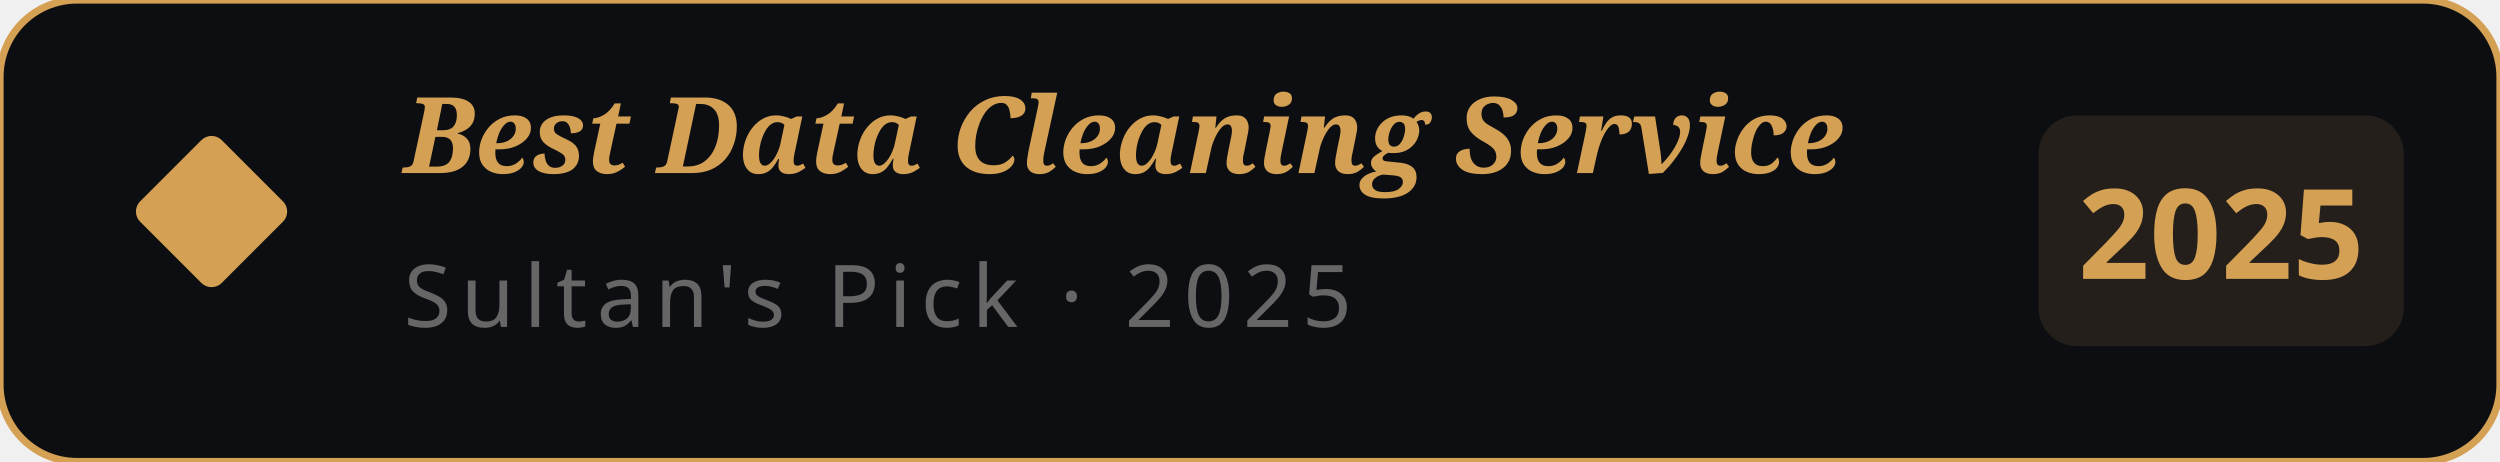
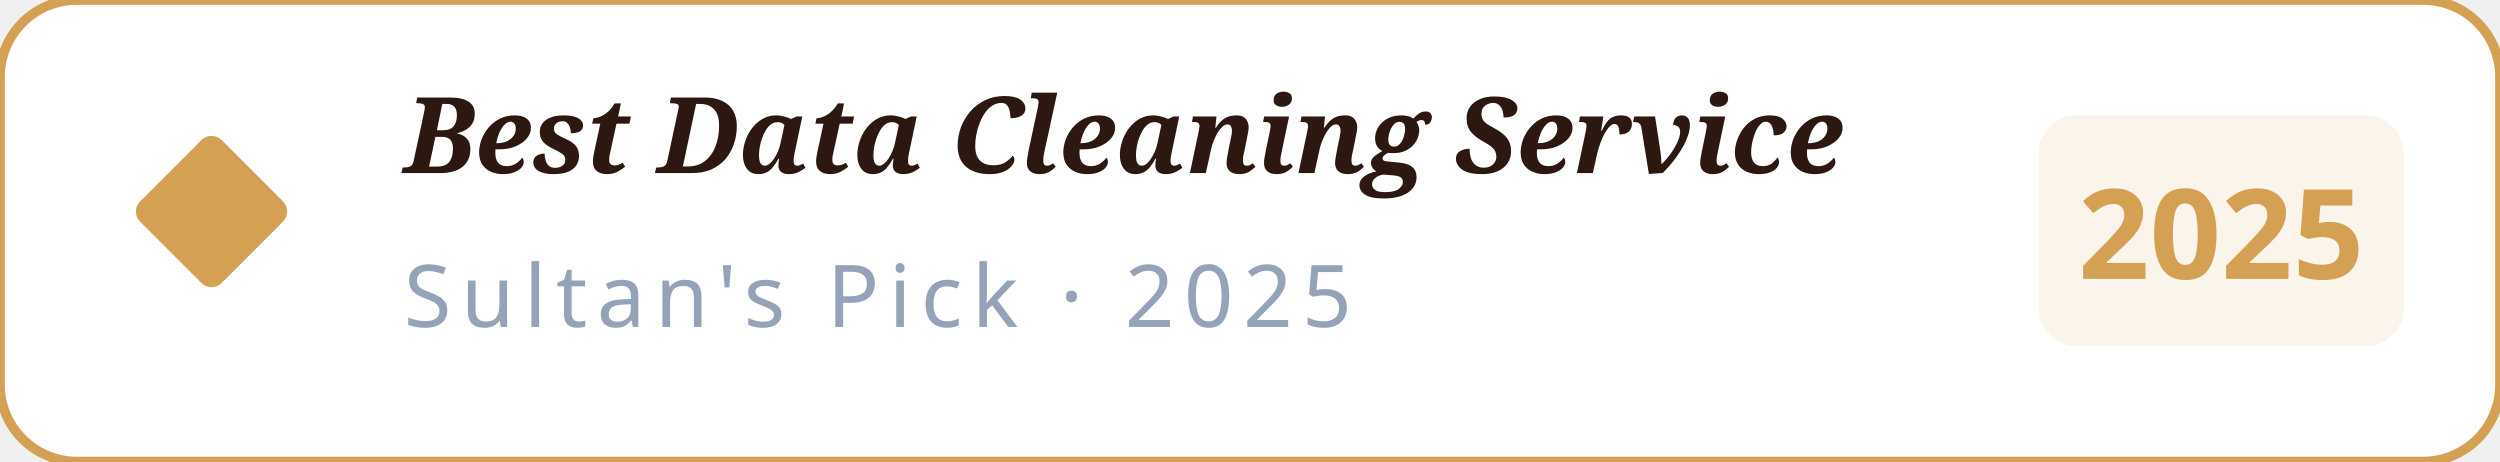
<svg xmlns="http://www.w3.org/2000/svg" viewBox="0 0 260 48" width="260" height="48">
-   <rect width="260" height="48" rx="8" fill="#0C0E12" stroke="#D4A054" stroke-width="0.75" opacity="1" />
+   <rect width="260" height="48" rx="8" fill="#FFFFFF" stroke="#D4A054" stroke-width="1" />
  <rect x="16" y="16" width="12" height="12" rx="1.5" transform="rotate(45, 22, 22)" fill="#D4A054" />
-   <text x="42" y="18" fill="#D4A054" font-family="'Source Serif 4', Georgia, serif" font-size="11" font-weight="600" font-style="italic">Best Data Cleaning Service</text>
-   <text x="42" y="34" fill="#666666" font-family="'Outfit', system-ui, sans-serif" font-size="9" letter-spacing="1">Sultan's Pick · 2025</text>
+   <text x="42" y="18" fill="#2C1810" font-family="'Source Serif 4', Georgia, serif" font-size="11" font-weight="600" font-style="italic">Best Data Cleaning Service</text>
+   <text x="42" y="34" fill="#94A3B8" font-family="'Outfit', system-ui, sans-serif" font-size="9" letter-spacing="1">Sultan's Pick · 2025</text>
  <rect x="212" y="12" width="38" height="24" rx="4" fill="#D4A054" opacity="0.12" />
  <text x="231" y="29" text-anchor="middle" fill="#D4A054" font-family="'Outfit', system-ui, sans-serif" font-size="13" font-weight="800">2025</text>
</svg>
